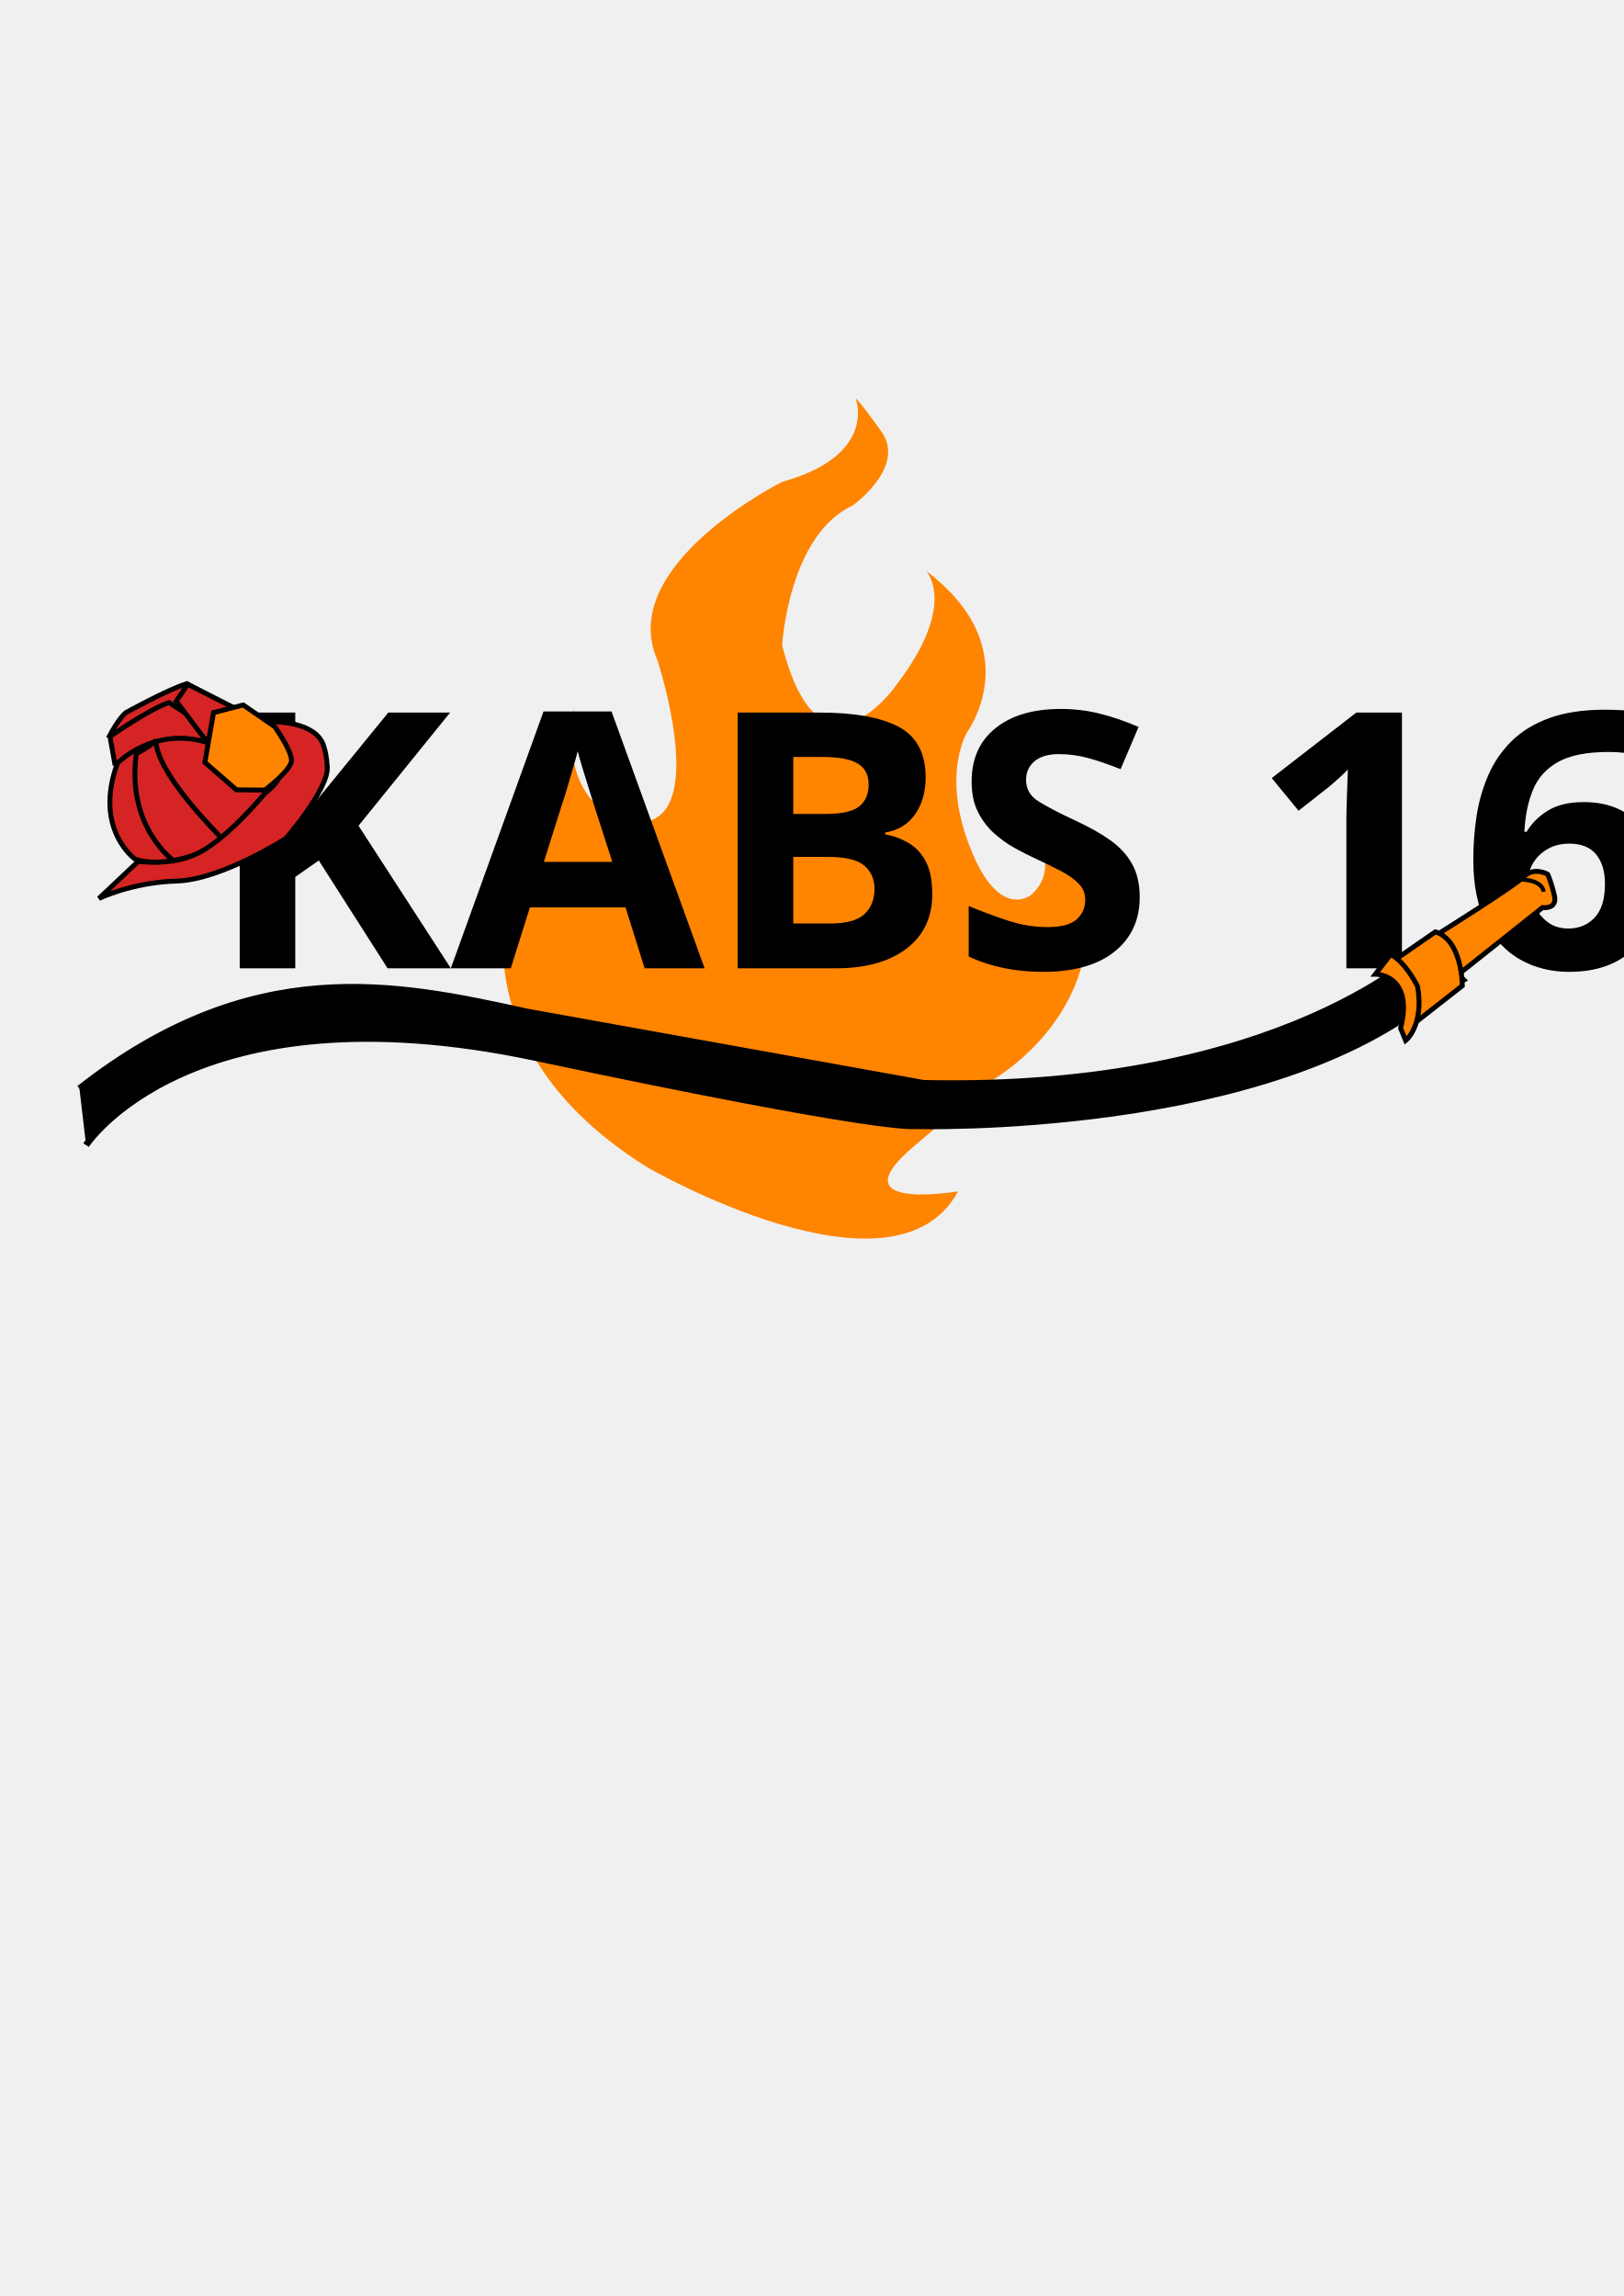
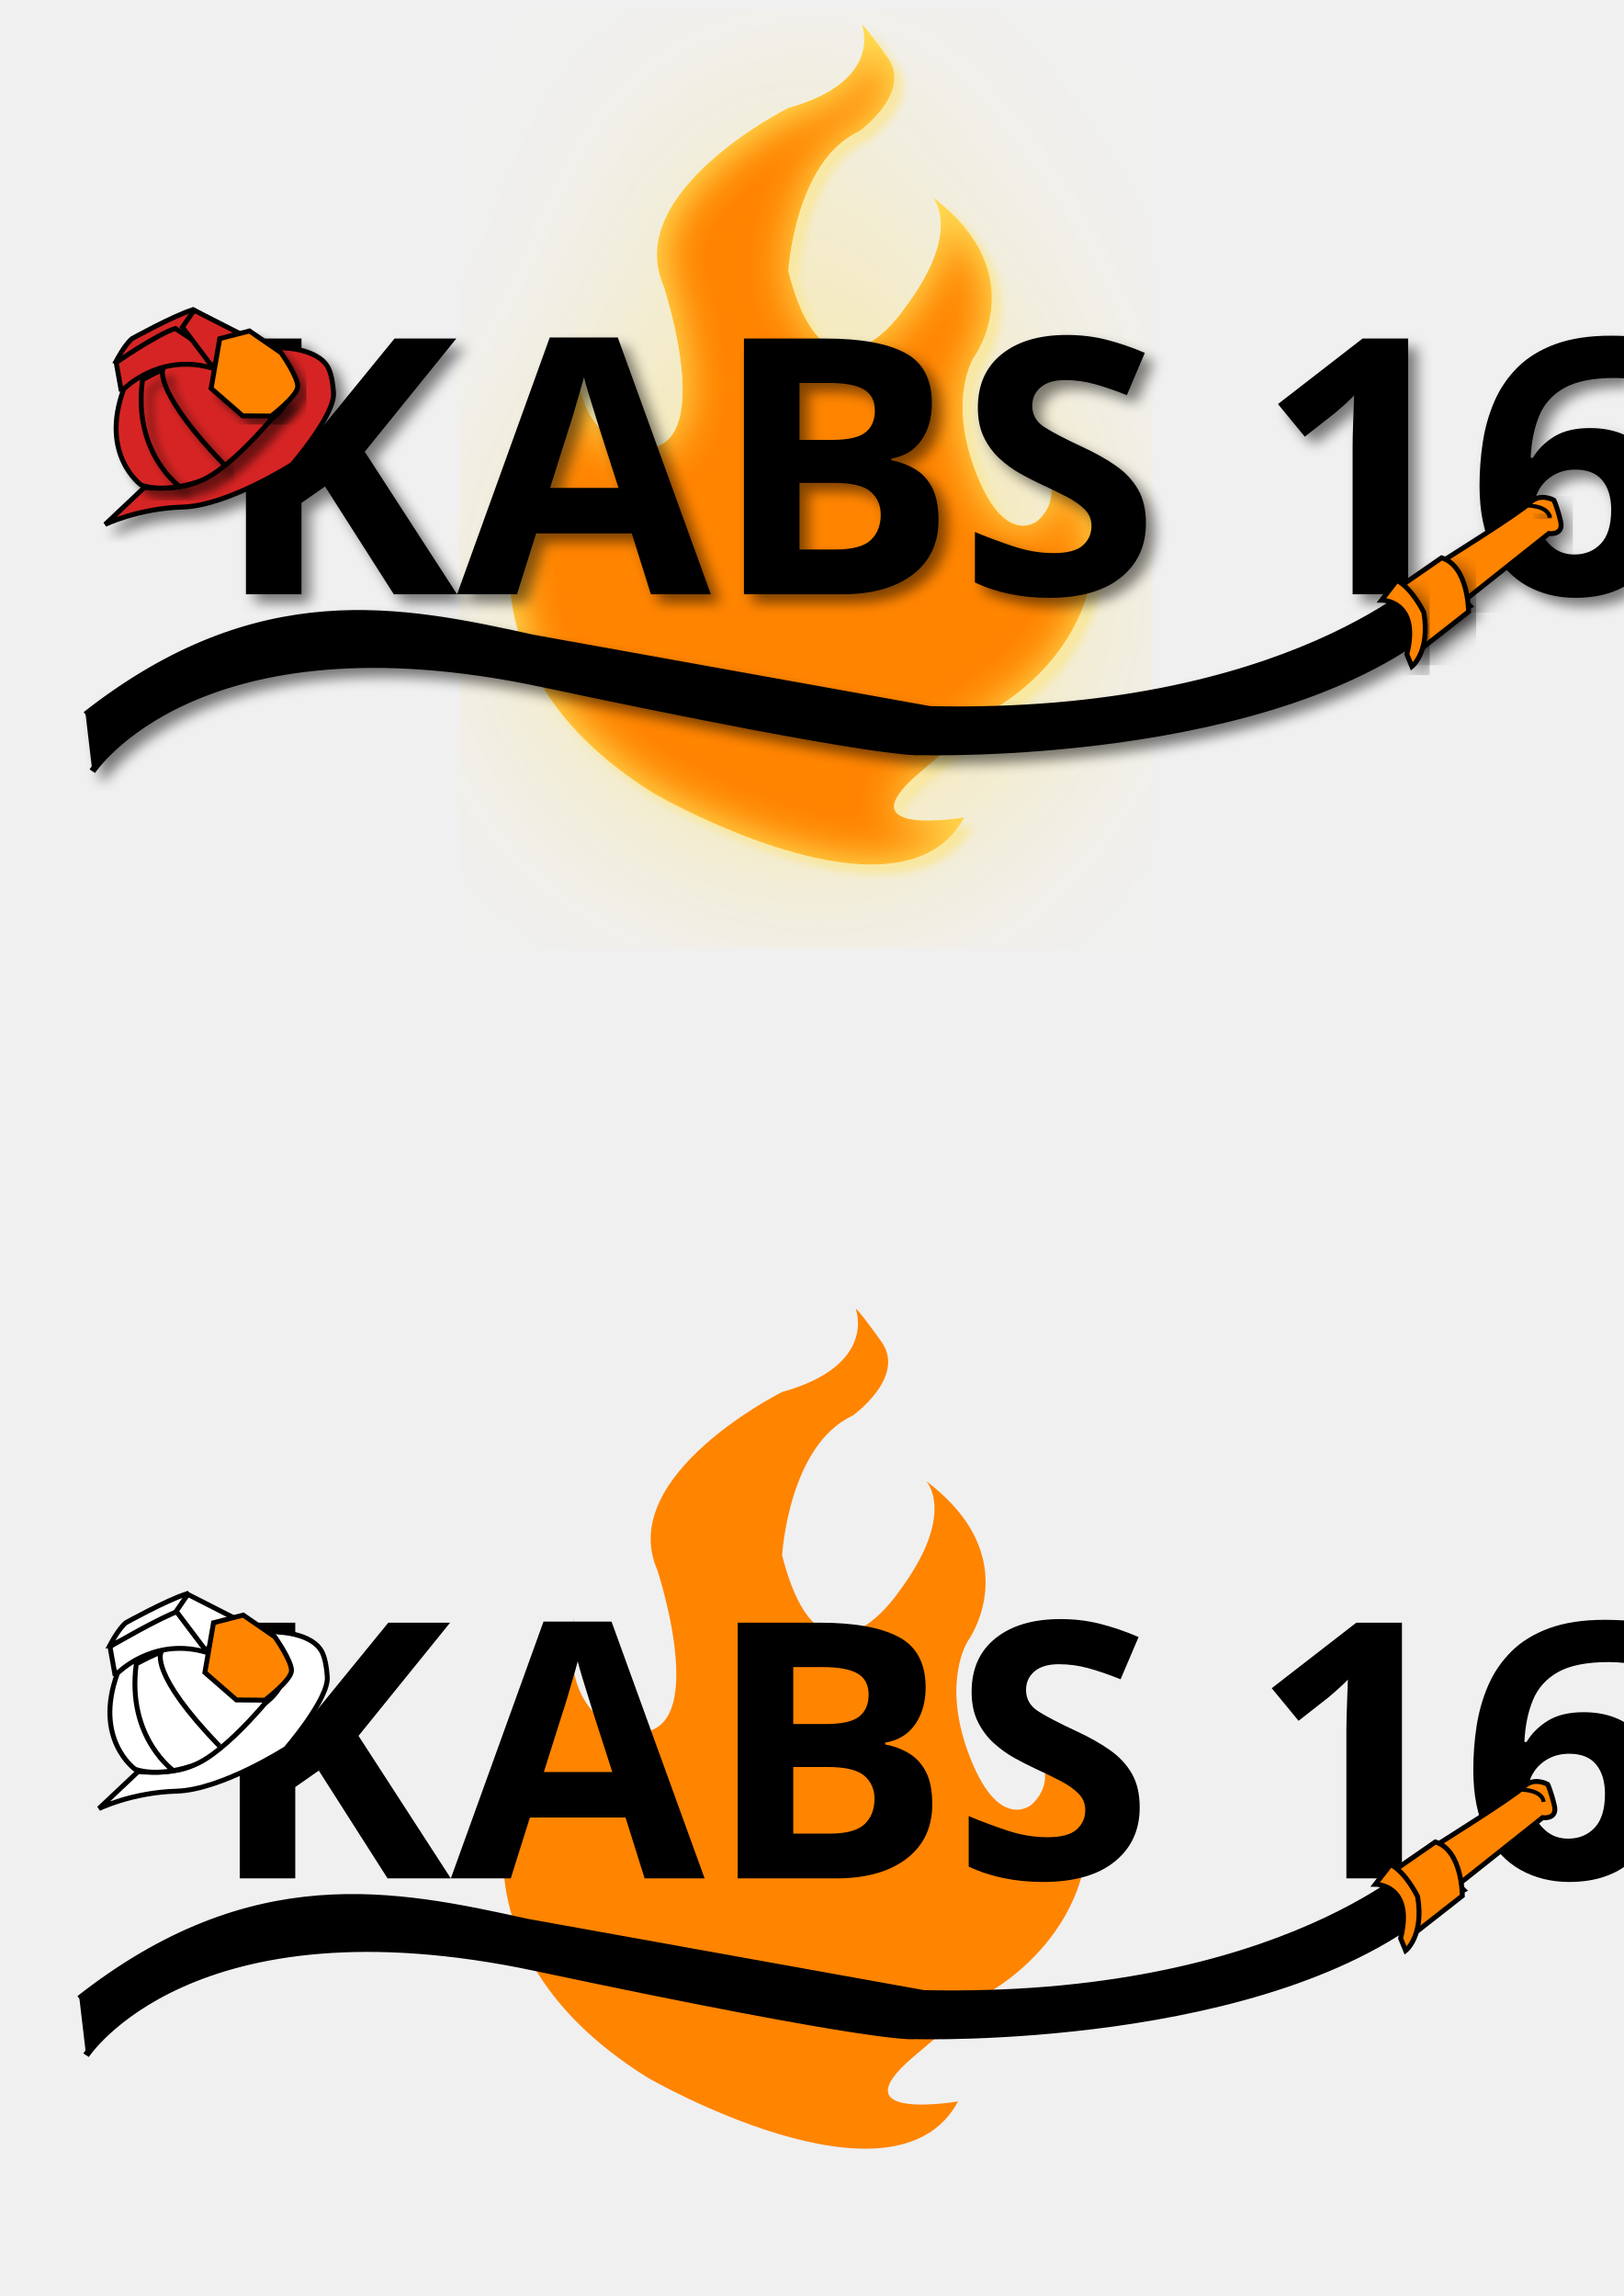
- <svg xmlns="http://www.w3.org/2000/svg" width="744.094" height="1052.362" id="svg3037" version="1.1">
-   <defs id="defs3039" />
+ <svg xmlns="http://www.w3.org/2000/svg" width="744.094" height="1052.362" id="svg3326" version="1.1">
+   <defs id="defs3328">
+     <filter id="filter3028" style="color-interpolation-filters:sRGB;" color-interpolation-filters="sRGB">
+       <feFlood id="feFlood3030" flood-opacity="0.5" flood-color="rgb(255,255,255)" result="flood" />
+       <feComposite id="feComposite3032" in2="SourceGraphic" in="flood" operator="in" result="composite1" />
+       <feGaussianBlur id="feGaussianBlur3034" in="composite" stdDeviation="2" result="blur" />
+       <feOffset id="feOffset3036" dx="4" dy="4" result="offset" />
+       <feComposite id="feComposite3038" in2="offset" in="SourceGraphic" operator="over" result="fbSourceGraphic" />
+       <feColorMatrix result="fbSourceGraphicAlpha" in="fbSourceGraphic" values="0 0 0 -1 0 0 0 0 -1 0 0 0 0 -1 0 0 0 0 1 0" id="feColorMatrix3052" />
+       <feFlood id="feFlood3054" flood-opacity="0.5" flood-color="rgb(255,255,255)" result="flood" in="fbSourceGraphic" />
+       <feComposite id="feComposite3056" in2="fbSourceGraphic" in="flood" operator="in" result="composite1" />
+       <feGaussianBlur id="feGaussianBlur3058" in="composite" stdDeviation="50" result="blur" />
+       <feOffset id="feOffset3060" dx="4" dy="4" result="offset" />
+       <feComposite id="feComposite3062" in2="offset" in="fbSourceGraphic" operator="over" result="fbSourceGraphic" />
+       <feColorMatrix result="fbSourceGraphicAlpha" in="fbSourceGraphic" values="0 0 0 -1 0 0 0 0 -1 0 0 0 0 -1 0 0 0 0 1 0" id="feColorMatrix3078" />
+       <feGaussianBlur id="feGaussianBlur3080" stdDeviation="10" result="result8" in="fbSourceGraphic" />
+       <feComposite id="feComposite3082" in2="result8" result="result6" in="fbSourceGraphic" operator="in" />
+       <feComposite id="feComposite3084" in2="result6" operator="in" result="result11" />
+       <feFlood id="feFlood3086" result="result10" in="result11" flood-opacity="1" flood-color="rgb(255,222,85)" />
+       <feBlend id="feBlend3088" in2="result10" mode="normal" in="result11" result="result12" />
+       <feComposite id="feComposite3090" in2="fbSourceGraphic" result="result2" operator="in" in="result12" />
+     </filter>
+     <filter id="filter3208" style="color-interpolation-filters:sRGB;">
+       <feFlood id="feFlood3210" flood-opacity="0.5" flood-color="rgb(0,0,0)" result="flood" />
+       <feComposite id="feComposite3212" in2="SourceGraphic" in="flood" operator="in" result="composite1" />
+       <feGaussianBlur id="feGaussianBlur3214" in="composite" stdDeviation="2" result="blur" />
+       <feOffset id="feOffset3216" dx="4" dy="4" result="offset" />
+       <feComposite id="feComposite3218" in2="offset" in="SourceGraphic" operator="over" result="composite2" />
+     </filter>
+     <filter id="filter3220" style="color-interpolation-filters:sRGB;">
+       <feFlood id="feFlood3222" flood-opacity="0.5" flood-color="rgb(0,0,0)" result="flood" />
+       <feComposite id="feComposite3224" in2="SourceGraphic" in="flood" operator="in" result="composite1" />
+       <feGaussianBlur id="feGaussianBlur3226" in="composite" stdDeviation="2" result="blur" />
+       <feOffset id="feOffset3228" dx="4" dy="4" result="offset" />
+       <feComposite id="feComposite3230" in2="offset" in="SourceGraphic" operator="over" result="composite2" />
+     </filter>
+     <filter id="filter3244" style="color-interpolation-filters:sRGB;">
+       <feFlood id="feFlood3246" flood-opacity="0.5" flood-color="rgb(0,0,0)" result="flood" />
+       <feComposite id="feComposite3248" in2="SourceGraphic" in="flood" operator="in" result="composite1" />
+       <feGaussianBlur id="feGaussianBlur3250" in="composite" stdDeviation="2" result="blur" />
+       <feOffset id="feOffset3252" dx="4" dy="4" result="offset" />
+       <feComposite id="feComposite3254" in2="offset" in="SourceGraphic" operator="over" result="composite2" />
+     </filter>
+     <filter id="filter3296" style="color-interpolation-filters:sRGB;">
+       <feFlood id="feFlood3298" flood-opacity="0.5" flood-color="rgb(0,0,0)" result="flood" />
+       <feComposite id="feComposite3300" in2="SourceGraphic" in="flood" operator="in" result="composite1" />
+       <feGaussianBlur id="feGaussianBlur3302" in="composite" stdDeviation="2" result="blur" />
+       <feOffset id="feOffset3304" dx="4" dy="4" result="offset" />
+       <feComposite id="feComposite3306" in2="offset" in="SourceGraphic" operator="over" result="fbSourceGraphic" />
+       <feColorMatrix result="fbSourceGraphicAlpha" in="fbSourceGraphic" values="0 0 0 -1 0 0 0 0 -1 0 0 0 0 -1 0 0 0 0 1 0" id="feColorMatrix3564" />
+       <feFlood id="feFlood3566" flood-opacity="0.5" flood-color="rgb(0,0,0)" result="flood" in="fbSourceGraphic" />
+       <feComposite id="feComposite3568" in2="fbSourceGraphic" in="flood" operator="in" result="composite1" />
+       <feGaussianBlur id="feGaussianBlur3570" in="composite" stdDeviation="4" result="blur" />
+       <feOffset id="feOffset3572" dx="4" dy="4" result="offset" />
+       <feComposite id="feComposite3574" in2="offset" in="fbSourceGraphic" operator="over" result="composite2" />
+     </filter>
+     <filter id="filter3540" style="color-interpolation-filters:sRGB;">
+       <feFlood id="feFlood3542" flood-opacity="0.5" flood-color="rgb(0,0,0)" result="flood" />
+       <feComposite id="feComposite3544" in2="SourceGraphic" in="flood" operator="in" result="composite1" />
+       <feGaussianBlur id="feGaussianBlur3546" in="composite" stdDeviation="4" result="blur" />
+       <feOffset id="feOffset3548" dx="4" dy="4" result="offset" />
+       <feComposite id="feComposite3550" in2="offset" in="SourceGraphic" operator="over" result="composite2" />
+     </filter>
+     <filter id="filter3552" style="color-interpolation-filters:sRGB;">
+       <feFlood id="feFlood3554" flood-opacity="0.5" flood-color="rgb(0,0,0)" result="flood" />
+       <feComposite id="feComposite3556" in2="SourceGraphic" in="flood" operator="in" result="composite1" />
+       <feGaussianBlur id="feGaussianBlur3558" in="composite" stdDeviation="4" result="blur" />
+       <feOffset id="feOffset3560" dx="4" dy="4" result="offset" />
+       <feComposite id="feComposite3562" in2="offset" in="SourceGraphic" operator="over" result="composite2" />
+     </filter>
+     <filter id="filter3576" style="color-interpolation-filters:sRGB;">
+       <feFlood id="feFlood3578" flood-opacity="0.5" flood-color="rgb(0,0,0)" result="flood" />
+       <feComposite id="feComposite3580" in2="SourceGraphic" in="flood" operator="in" result="composite1" />
+       <feGaussianBlur id="feGaussianBlur3582" in="composite" stdDeviation="4" result="blur" />
+       <feOffset id="feOffset3584" dx="4" dy="4" result="offset" />
+       <feComposite id="feComposite3586" in2="offset" in="SourceGraphic" operator="over" result="composite2" />
+     </filter>
+     <filter id="filter3588" style="color-interpolation-filters:sRGB;">
+       <feFlood id="feFlood3590" flood-opacity="0.5" flood-color="rgb(0,0,0)" result="flood" />
+       <feComposite id="feComposite3592" in2="SourceGraphic" in="flood" operator="in" result="composite1" />
+       <feGaussianBlur id="feGaussianBlur3594" in="composite" stdDeviation="3" result="blur" />
+       <feOffset id="feOffset3596" dx="4" dy="4" result="offset" />
+       <feComposite id="feComposite3598" in2="offset" in="SourceGraphic" operator="over" result="composite2" />
+     </filter>
+     <filter id="filter3600" style="color-interpolation-filters:sRGB;">
+       <feFlood id="feFlood3602" flood-opacity="0.5" flood-color="rgb(0,0,0)" result="flood" />
+       <feComposite id="feComposite3604" in2="SourceGraphic" in="flood" operator="in" result="composite1" />
+       <feGaussianBlur id="feGaussianBlur3606" in="composite" stdDeviation="3" result="blur" />
+       <feOffset id="feOffset3608" dx="4" dy="4" result="offset" />
+       <feComposite id="feComposite3610" in2="offset" in="SourceGraphic" operator="over" result="composite2" />
+     </filter>
+     <filter color-interpolation-filters="sRGB" id="filter3588-1">
+       <feFlood id="feFlood3590-7" flood-opacity="0.5" flood-color="rgb(0,0,0)" result="flood" />
+       <feComposite id="feComposite3592-4" in2="SourceGraphic" in="flood" operator="in" result="composite1" />
+       <feGaussianBlur id="feGaussianBlur3594-0" stdDeviation="3" result="blur" />
+       <feOffset id="feOffset3596-9" dx="4" dy="4" result="offset" />
+       <feComposite id="feComposite3598-4" in2="offset" in="SourceGraphic" operator="over" result="composite2" />
+     </filter>
+     <filter id="filter4428" style="color-interpolation-filters:sRGB;">
+       <feFlood id="feFlood4430" flood-opacity="0.5" flood-color="rgb(0,0,0)" result="flood" />
+       <feComposite id="feComposite4432" in2="SourceGraphic" in="flood" operator="in" result="composite1" />
+       <feGaussianBlur id="feGaussianBlur4434" in="composite" stdDeviation="3" result="blur" />
+       <feOffset id="feOffset4436" dx="4" dy="4" result="offset" />
+       <feComposite id="feComposite4438" in2="offset" in="SourceGraphic" operator="over" result="composite2" />
+     </filter>
+   </defs>
  <g id="layer1">
-     <path style="fill:#ff8400;fill-opacity:1;stroke:none" d="m 296.844,535.158 c 0,0 112.894,65.308 142.216,10.885 0,0 -55.714,9.524 -20.526,-20.409 35.188,-29.933 35.188,-29.933 35.188,-29.933 0,0 60.112,-32.654 41.052,-99.322 0,0 -2.932,-14.966 -26.391,-21.769 0,0 20.526,20.409 4.399,35.375 0,0 -15.611,13.525 -29.323,-24.49 -11.671,-32.359 0,-50.342 0,-50.342 l 0,0 c 0,0 27.857,-38.096 -19.06,-73.471 0,0 14.661,14.966 -13.195,51.702 0,0 -35.188,51.702 -52.781,-17.688 0,0 2.932,-50.341 32.255,-63.947 0,0 24.924,-17.688 13.195,-34.015 -11.729,-16.327 -11.729,-14.966 -11.729,-14.966 0,0 10.263,25.851 -33.721,38.096 0,0 -76.24,38.096 -57.18,81.635 0,0 27.857,84.356 -16.128,73.471 0,0 -29.323,-6.803 -21.992,-51.702 0,0 -10.263,46.26 -21.992,59.866 0,0 -46.917,87.077 55.714,151.024 z" id="path30950-3-1" />
-     <text xml:space="preserve" style="font-size:166.343px;font-style:normal;font-variant:normal;font-weight:bold;font-stretch:normal;line-height:125%;letter-spacing:0px;word-spacing:0px;fill:#000000;fill-opacity:1;stroke:none;font-family:Kokila;-inkscape-font-specification:Kokila Bold" x="93.45" y="449.693" id="text3845-4-3-6-20" transform="scale(1.013248,0.9869248)">
-       <tspan id="tspan3847-0-22-18-0" x="93.45" y="449.693" style="font-size:166.343px;font-style:normal;font-variant:normal;font-weight:bold;font-stretch:normal;stroke:none;font-family:Kokila;-inkscape-font-specification:Kokila Bold">KABS 16 </tspan>
+     <path style="fill:#ff8400;fill-opacity:1;stroke:none;filter:url(#filter3028)" d="m 299.701,363.729 c 0,0 112.894,65.308 142.216,10.885 0,0 -55.714,9.524 -20.526,-20.409 35.188,-29.933 35.188,-29.933 35.188,-29.933 0,0 60.112,-32.654 41.052,-99.322 0,0 -2.932,-14.966 -26.391,-21.769 0,0 20.526,20.409 4.399,35.375 0,0 -15.611,13.525 -29.323,-24.49 -11.671,-32.359 0,-50.342 0,-50.342 l 0,0 c 0,0 27.857,-38.096 -19.06,-73.471 0,0 14.661,14.966 -13.195,51.702 0,0 -35.188,51.702 -52.781,-17.688 0,0 2.932,-50.342 32.255,-63.947 0,0 24.924,-17.688 13.195,-34.015 -11.729,-16.327 -11.729,-14.966 -11.729,-14.966 0,0 10.263,25.851 -33.721,38.096 0,0 -76.24,38.096 -57.18,81.635 0,0 27.857,84.356 -16.128,73.471 0,0 -29.323,-6.803 -21.992,-51.702 0,0 -10.263,46.26 -21.992,59.866 0,0 -46.917,87.077 55.714,151.024 z" id="path30950-3-1" />
+     <text xml:space="preserve" style="font-size:166.343px;font-style:normal;font-variant:normal;font-weight:bold;font-stretch:normal;line-height:125%;letter-spacing:0px;word-spacing:0px;fill:#000000;fill-opacity:1;stroke:none;font-family:Kokila;-inkscape-font-specification:Kokila Bold;stroke-opacity:1;stroke-width:1.5;stroke-miterlimit:4;stroke-dasharray:none;filter:url(#filter4428)" x="96.27" y="275.993" id="text3845-4-3-6-20" transform="scale(1.013248,0.9869248)">
+       <tspan id="tspan3847-0-22-18-0" x="96.27" y="275.993" style="font-size:166.343px;font-style:normal;font-variant:normal;font-weight:bold;font-stretch:normal;stroke:none;font-family:Kokila;-inkscape-font-specification:Kokila Bold;stroke-opacity:1;stroke-width:1.5;stroke-miterlimit:4;stroke-dasharray:none">KABS 16 </tspan>
    </text>
-     <path style="fill:#d62424;fill-opacity:1;stroke:#000000;stroke-width:2.25;stroke-linecap:butt;stroke-linejoin:miter;stroke-miterlimit:4;stroke-opacity:1;stroke-dasharray:none" d="m 45.33,411.816 c 0,0 14.973,-7.392 35.597,-7.99 20.625,-0.597 50.103,-19.537 50.103,-19.537 0,0 19.61,-22.658 18.961,-32.781 -0.65,-10.123 -3.225,-12.74 -3.225,-12.74 0,0 -4.33,-8.08 -23.382,-7.988 17.708,22.726 -3.84,33.952 -3.84,33.952 0,0 -22.22,22.635 -31.153,27.227 -8.933,4.591 -25.091,2.893 -25.091,2.893 z" id="path3905-5-6-1-2-8-3-4" />
-     <path style="fill:#d62424;fill-opacity:1;stroke:#000000;stroke-width:2.25;stroke-linecap:butt;stroke-linejoin:miter;stroke-miterlimit:4;stroke-opacity:1;stroke-dasharray:none" d="m 50.533,336.671 c 0,0 3.749,-7.231 7.178,-10.055 0,0 18.403,-10.216 27.838,-13.246 l 31.609,17.399 z" id="path3913-7-1-6-45-9-7-6" />
-     <path style="fill:#d62424;fill-opacity:1;stroke:#000000;stroke-width:2.25;stroke-linecap:butt;stroke-linejoin:miter;stroke-miterlimit:4;stroke-opacity:1;stroke-dasharray:none" d="m 52.578,349.79 -2.188,-12.212 c 0,0 18.437,-12.81 27.085,-15.588 l 13.195,8.677 15.987,14.668 z" id="path3909-1-4-8-5-2-8-0" />
-     <path style="fill:#d62424;fill-opacity:1;stroke:#000000;stroke-width:2.25;stroke-linecap:butt;stroke-linejoin:miter;stroke-miterlimit:4;stroke-opacity:1;stroke-dasharray:none" d="m 80.746,321.37 5.321,-7.737 21.776,11.087 -13.503,14.669 z" id="path3911-1-5-2-5-17-7-8-7" />
-     <path style="fill:#d62424;fill-opacity:1;stroke:#000000;stroke-width:2.25;stroke-linecap:butt;stroke-linejoin:miter;stroke-miterlimit:4;stroke-opacity:1;stroke-dasharray:none" d="m 61.852,393.729 c 0,0 -19.132,-13.658 -8.034,-43.914 0,0 15.611,-16.207 39.278,-10.033 23.667,6.174 35.29,15.356 35.29,15.356 0,0 -24.43,31.955 -40.941,37.259 -16.511,5.303 -25.593,1.332 -25.593,1.332 z" id="path3907-2-3-7-1-9-2-1" />
-     <path style="fill:#ff8400;fill-opacity:1;stroke:#000000;stroke-width:2.25;stroke-linecap:butt;stroke-linejoin:miter;stroke-miterlimit:4;stroke-opacity:1;stroke-dasharray:none" d="m 93.893,349.435 14.448,12.58 13.047,0.114 c 0,0 11.862,-8.976 12.181,-13.384 0.319,-4.408 -7.623,-15.633 -7.623,-15.633 l -14.483,-9.985 -13.617,3.513 z" id="path3915-7-2-6-1-5-9-7" />
-     <path style="fill:none;stroke:#000000;stroke-width:2.25;stroke-linecap:butt;stroke-linejoin:miter;stroke-miterlimit:4;stroke-opacity:1;stroke-dasharray:none" d="m 80.076,394.895 c 0,0 -22.243,-15.242 -17.617,-49.446 8.147,-4.339 9.218,-6.405 9.218,-6.405 0,0 -3.533,10.606 28.909,44.097" id="path4112-2-1-5-4-13-7" />
-     <path style="fill:#000000;fill-opacity:1;stroke:#000000;stroke-width:3;stroke-linecap:butt;stroke-linejoin:miter;stroke-miterlimit:4;stroke-opacity:1;stroke-dasharray:none" d="m 39.44,524.853 c 0,0 47.865,-73.666 206.126,-40.066 160.45,34.066 173.461,31.199 173.461,31.199 0,0 163.028,4.867 239.675,-60.831 l 11.558,-6.083 -15.816,-15.816 0,0 c 0,0 -65.698,66.914 -231.159,63.265 l -181.712,-32.704 c -60.445,-13.309 -125.942,-27.023 -205.175,35.137" id="path3873-0-0" />
-     <path style="fill:#ff8400;fill-opacity:1;stroke:#000000;stroke-width:2.25;stroke-linecap:butt;stroke-linejoin:miter;stroke-miterlimit:4;stroke-opacity:1;stroke-dasharray:none" d="m 658.823,428.193 8.475,19.235 39.592,-31.451 c 0,0 6.971,0.992 5.437,-5.546 -1.534,-6.538 -3.075,-9.731 -3.075,-9.731 0,0 -6.19,-3.575 -10.85,1.059 -4.66,4.635 -39.579,26.434 -39.579,26.434 z" id="path4190-8-2-5-4-3" />
-     <path style="fill:none;stroke:#000000;stroke-width:1.888;stroke-linecap:butt;stroke-linejoin:miter;stroke-miterlimit:4;stroke-opacity:1;stroke-dasharray:none" d="m 696.574,403.098 c 0,0 10.072,-0.147 10.833,5.63" id="path4192-7-1-1-3-9" />
-     <path style="fill:#ff8400;fill-opacity:1;stroke:#000000;stroke-width:2.25;stroke-linecap:butt;stroke-linejoin:miter;stroke-miterlimit:4;stroke-opacity:1;stroke-dasharray:none" d="m 644.517,471.869 25.617,-20.056 c 0,0 0.051,-20.903 -12.336,-24.709 l -22.507,15.572 11.592,12.243 z" id="path4188-9-7-7-07-5" />
-     <path style="fill:#ff8400;fill-opacity:1;stroke:#000000;stroke-width:2.25;stroke-linecap:butt;stroke-linejoin:miter;stroke-miterlimit:4;stroke-opacity:1;stroke-dasharray:none" d="m 630.294,446.507 c 0,0 17.82,-0.068 11.561,24.785 l 2.311,5.626 c 0,0 8.539,-6.685 5.484,-24.777 0,0 -5.396,-11.176 -12.361,-14.676 z" id="path4186-2-6-6-6-9" />
+     <path style="fill:#d62424;fill-opacity:1;stroke:#000000;stroke-width:2.25;stroke-linecap:butt;stroke-linejoin:miter;stroke-miterlimit:4;stroke-opacity:1;stroke-dasharray:none;filter:url(#filter3600)" d="m 48.187,240.388 c 0,0 14.973,-7.392 35.597,-7.99 20.625,-0.597 50.103,-19.537 50.103,-19.537 0,0 19.61,-22.658 18.961,-32.781 -0.65,-10.123 -3.225,-12.74 -3.225,-12.74 0,0 -4.33,-8.08 -23.382,-7.988 17.708,22.726 -3.84,33.952 -3.84,33.952 0,0 -22.22,22.635 -31.153,27.227 -8.933,4.591 -25.091,2.893 -25.091,2.893 z" id="path3905-5-6-1-2-8-3-4" />
+     <path style="fill:#d62424;fill-opacity:1;stroke:#000000;stroke-width:2.25;stroke-linecap:butt;stroke-linejoin:miter;stroke-miterlimit:4;stroke-opacity:1;stroke-dasharray:none" d="m 53.39,165.243 c 0,0 3.749,-7.231 7.178,-10.055 0,0 18.403,-10.216 27.838,-13.246 l 31.609,17.399 z" id="path3913-7-1-6-45-9-7-6" />
+     <path style="fill:#d62424;fill-opacity:1;stroke:#000000;stroke-width:2.25;stroke-linecap:butt;stroke-linejoin:miter;stroke-miterlimit:4;stroke-opacity:1;stroke-dasharray:none" d="m 55.435,178.362 -2.188,-12.212 c 0,0 18.437,-12.81 27.085,-15.588 l 13.195,8.677 15.987,14.668 z" id="path3909-1-4-8-5-2-8-0" />
+     <path style="fill:#d62424;fill-opacity:1;stroke:#000000;stroke-width:2.25;stroke-linecap:butt;stroke-linejoin:miter;stroke-miterlimit:4;stroke-opacity:1;stroke-dasharray:none" d="m 83.603,149.942 5.321,-7.737 21.776,11.087 -13.503,14.669 z" id="path3911-1-5-2-5-17-7-8-7" />
+     <path style="fill:#d62424;fill-opacity:1;stroke:#000000;stroke-width:2.25;stroke-linecap:butt;stroke-linejoin:miter;stroke-miterlimit:4;stroke-opacity:1;stroke-dasharray:none;filter:url(#filter3208)" d="m 64.709,222.3 c 0,0 -19.132,-13.658 -8.034,-43.914 0,0 15.611,-16.207 39.278,-10.033 23.667,6.174 35.29,15.356 35.29,15.356 0,0 -24.43,31.955 -40.941,37.259 -16.511,5.303 -25.593,1.332 -25.593,1.332 z" id="path3907-2-3-7-1-9-2-1" />
+     <path style="fill:#ff8400;fill-opacity:1;stroke:#000000;stroke-width:2.25;stroke-linecap:butt;stroke-linejoin:miter;stroke-miterlimit:4;stroke-opacity:1;stroke-dasharray:none;filter:url(#filter3220)" d="m 96.75,178.007 14.448,12.58 13.047,0.114 c 0,0 11.862,-8.976 12.181,-13.384 0.319,-4.408 -7.623,-15.633 -7.623,-15.633 l -14.483,-9.985 -13.617,3.513 z" id="path3915-7-2-6-1-5-9-7" />
+     <path style="fill:none;stroke:#000000;stroke-width:2.25;stroke-linecap:butt;stroke-linejoin:miter;stroke-miterlimit:4;stroke-opacity:1;stroke-dasharray:none;filter:url(#filter3244)" d="m 82.933,223.466 c 0,0 -22.243,-15.242 -17.617,-49.446 8.147,-4.339 9.218,-4.405 9.218,-4.405 0,0 -3.533,10.606 28.909,44.097" id="path4112-2-1-5-4-13-7" />
+     <path style="fill:#000000;fill-opacity:1;stroke:#000000;stroke-width:3;stroke-linecap:butt;stroke-linejoin:miter;stroke-miterlimit:4;stroke-opacity:1;stroke-dasharray:none;filter:url(#filter3588)" d="m 42.298,353.481 c 0,0 47.865,-73.666 206.126,-40.066 160.45,34.066 173.461,31.199 173.461,31.199 0,0 163.028,4.867 239.675,-60.831 l 11.558,-6.083 -15.816,-15.816 0,0 c 0,0 -65.698,66.914 -231.159,63.265 l -181.712,-32.704 c -60.445,-13.309 -125.942,-27.023 -205.175,35.137" id="path3873-0-0" />
+     <path style="fill:#ff8400;fill-opacity:1;stroke:#000000;stroke-width:2.25;stroke-linecap:butt;stroke-linejoin:miter;stroke-miterlimit:4;stroke-opacity:1;stroke-dasharray:none;filter:url(#filter3576)" d="m 661.68,256.765 8.475,19.235 39.592,-31.451 c 0,0 6.971,0.992 5.437,-5.546 -1.534,-6.538 -3.075,-9.731 -3.075,-9.731 0,0 -6.19,-3.575 -10.85,1.059 -4.66,4.635 -39.579,26.434 -39.579,26.434 z" id="path4190-8-2-5-4-3" />
+     <path style="fill:none;stroke:#000000;stroke-width:1.888;stroke-linecap:butt;stroke-linejoin:miter;stroke-miterlimit:4;stroke-opacity:1;stroke-dasharray:none;filter:url(#filter3296)" d="m 699.432,231.67 c 0,0 10.072,-0.147 10.833,5.63" id="path4192-7-1-1-3-9" />
+     <path style="fill:#ff8400;fill-opacity:1;stroke:#000000;stroke-width:2.25;stroke-linecap:butt;stroke-linejoin:miter;stroke-miterlimit:4;stroke-opacity:1;stroke-dasharray:none;filter:url(#filter3552)" d="m 647.375,300.44 25.617,-20.056 c 0,0 0.051,-20.903 -12.336,-24.709 l -22.507,15.572 11.592,12.243 z" id="path4188-9-7-7-07-5" />
+     <path style="fill:#ff8400;fill-opacity:1;stroke:#000000;stroke-width:2.25;stroke-linecap:butt;stroke-linejoin:miter;stroke-miterlimit:4;stroke-opacity:1;stroke-dasharray:none;filter:url(#filter3540)" d="m 633.152,275.079 c 0,0 17.82,-0.068 11.561,24.785 l 2.311,5.626 c 0,0 8.539,-6.685 5.484,-24.777 0,0 -5.396,-11.176 -12.361,-14.676 z" id="path4186-2-6-6-6-9" />
+     <path style="fill:#ff8400;fill-opacity:1;stroke:none" d="m 296.844,952.301 c 0,0 112.894,65.308 142.216,10.885 0,0 -55.714,9.524 -20.526,-20.409 35.188,-29.933 35.188,-29.933 35.188,-29.933 0,0 60.112,-32.654 41.052,-99.322 0,0 -2.932,-14.966 -26.391,-21.769 0,0 20.526,20.409 4.399,35.375 0,0 -15.611,13.525 -29.323,-24.49 -11.671,-32.359 0,-50.342 0,-50.342 l 0,0 c 0,0 27.857,-38.096 -19.06,-73.471 0,0 14.661,14.966 -13.195,51.702 0,0 -35.188,51.702 -52.781,-17.688 0,0 2.932,-50.342 32.255,-63.947 0,0 24.924,-17.688 13.195,-34.015 -11.729,-16.327 -11.729,-14.966 -11.729,-14.966 0,0 10.263,25.851 -33.721,38.096 0,0 -76.24,38.096 -57.18,81.635 0,0 27.857,84.356 -16.128,73.471 0,0 -29.323,-6.803 -21.992,-51.702 0,0 -10.263,46.26 -21.992,59.866 0,0 -46.917,87.077 55.714,151.024 z" id="path30950-3-1-8" />
+     <text xml:space="preserve" style="font-size:166.343px;font-style:normal;font-variant:normal;font-weight:bold;font-stretch:normal;line-height:125%;letter-spacing:0px;word-spacing:0px;fill:#000000;fill-opacity:1;stroke:none;font-family:Kokila;-inkscape-font-specification:Kokila Bold" x="93.45" y="872.362" id="text3845-4-3-6-20-60" transform="scale(1.013248,0.9869248)">
+       <tspan id="tspan3847-0-22-18-0-2" x="93.45" y="872.362" style="font-size:166.343px;font-style:normal;font-variant:normal;font-weight:bold;font-stretch:normal;stroke:none;font-family:Kokila;-inkscape-font-specification:Kokila Bold">KABS 16 </tspan>
+     </text>
+     <path style="fill:#ffffff;fill-opacity:1;stroke:#000000;stroke-width:2.25;stroke-linecap:butt;stroke-linejoin:miter;stroke-miterlimit:4;stroke-opacity:1;stroke-dasharray:none" d="m 45.33,828.959 c 0,0 14.973,-7.392 35.597,-7.99 20.625,-0.597 50.103,-19.537 50.103,-19.537 0,0 19.61,-22.658 18.961,-32.781 -0.65,-10.123 -3.225,-12.74 -3.225,-12.74 0,0 -4.33,-8.08 -23.382,-7.988 17.708,22.726 -3.84,33.952 -3.84,33.952 0,0 -22.22,22.635 -31.153,27.227 -8.933,4.591 -25.091,2.893 -25.091,2.893 z" id="path3905-5-6-1-2-8-3-4-48" />
+     <path style="fill:#ffffff;fill-opacity:1;stroke:#000000;stroke-width:2.25;stroke-linecap:butt;stroke-linejoin:miter;stroke-miterlimit:4;stroke-opacity:1;stroke-dasharray:none" d="m 50.533,753.814 c 0,0 3.749,-7.231 7.178,-10.055 0,0 18.403,-10.216 27.838,-13.246 l 4.796,10.964 z" id="path3913-7-1-6-45-9-7-6-6" />
+     <path style="fill:#ffffff;fill-opacity:1;stroke:#000000;stroke-width:2.25;stroke-linecap:butt;stroke-linejoin:miter;stroke-miterlimit:4;stroke-opacity:1;stroke-dasharray:none" d="m 52.578,766.933 -2.188,-12.212 c 0,0 23.799,-13.882 32.448,-16.66 l 7.832,9.749 4.189,9.305 z" id="path3909-1-4-8-5-2-8-0-5" />
+     <path style="fill:#ffffff;fill-opacity:1;stroke:#000000;stroke-width:2.25;stroke-linecap:butt;stroke-linejoin:miter;stroke-miterlimit:4;stroke-opacity:1;stroke-dasharray:none" d="m 80.746,738.513 5.321,-7.737 21.776,11.087 -13.503,14.669 z" id="path3911-1-5-2-5-17-7-8-7-0" />
+     <path style="fill:#ffffff;fill-opacity:1;stroke:#000000;stroke-width:2.25;stroke-linecap:butt;stroke-linejoin:miter;stroke-miterlimit:4;stroke-opacity:1;stroke-dasharray:none" d="m 61.852,810.872 c 0,0 -19.132,-13.658 -8.034,-43.914 0,0 15.611,-16.207 39.278,-10.033 23.667,6.174 35.29,15.356 35.29,15.356 0,0 -24.43,31.955 -40.941,37.259 -16.511,5.303 -25.593,1.332 -25.593,1.332 z" id="path3907-2-3-7-1-9-2-1-9" />
+     <path style="fill:#ff8400;fill-opacity:1;stroke:#000000;stroke-width:2.25;stroke-linecap:butt;stroke-linejoin:miter;stroke-miterlimit:4;stroke-opacity:1;stroke-dasharray:none" d="m 93.893,766.578 14.448,12.58 13.047,0.114 c 0,0 11.862,-8.976 12.181,-13.384 0.319,-4.408 -7.623,-15.633 -7.623,-15.633 l -14.483,-9.985 -13.617,3.513 z" id="path3915-7-2-6-1-5-9-7-0" />
+     <path style="fill:none;stroke:#000000;stroke-width:2.25;stroke-linecap:butt;stroke-linejoin:miter;stroke-miterlimit:4;stroke-opacity:1;stroke-dasharray:none" d="m 80.076,812.038 c 0,0 -22.243,-15.242 -17.617,-49.446 8.147,-4.339 11.364,-5.332 11.364,-5.332 0,0 -5.678,9.533 26.764,43.025" id="path4112-2-1-5-4-13-7-0" />
+     <path style="fill:#000000;fill-opacity:1;stroke:#000000;stroke-width:3;stroke-linecap:butt;stroke-linejoin:miter;stroke-miterlimit:4;stroke-opacity:1;stroke-dasharray:none" d="m 39.44,941.996 c 0,0 47.865,-73.666 206.126,-40.066 160.45,34.066 173.461,31.199 173.461,31.199 0,0 163.028,4.867 239.675,-60.831 l 11.558,-6.083 -15.816,-15.816 0,0 c 0,0 -65.698,66.914 -231.159,63.265 l -181.712,-32.704 c -60.445,-13.309 -125.942,-27.023 -205.175,35.137" id="path3873-0-0-6" />
+     <path style="fill:#ff8400;fill-opacity:1;stroke:#000000;stroke-width:2.25;stroke-linecap:butt;stroke-linejoin:miter;stroke-miterlimit:4;stroke-opacity:1;stroke-dasharray:none" d="m 658.823,845.336 8.475,19.235 39.592,-31.451 c 0,0 6.971,0.992 5.437,-5.546 -1.534,-6.538 -3.075,-9.731 -3.075,-9.731 0,0 -6.19,-3.575 -10.85,1.059 -4.66,4.635 -39.579,26.434 -39.579,26.434 z" id="path4190-8-2-5-4-3-1" />
+     <path style="fill:none;stroke:#000000;stroke-width:1.888;stroke-linecap:butt;stroke-linejoin:miter;stroke-miterlimit:4;stroke-opacity:1;stroke-dasharray:none" d="m 696.574,820.241 c 0,0 10.072,-0.147 10.833,5.63" id="path4192-7-1-1-3-9-3" />
+     <path style="fill:#ff8400;fill-opacity:1;stroke:#000000;stroke-width:2.25;stroke-linecap:butt;stroke-linejoin:miter;stroke-miterlimit:4;stroke-opacity:1;stroke-dasharray:none" d="m 644.517,889.012 25.617,-20.056 c 0,0 0.051,-20.903 -12.336,-24.709 l -22.507,15.572 11.592,12.243 z" id="path4188-9-7-7-07-5-8" />
+     <path style="fill:#ff8400;fill-opacity:1;stroke:#000000;stroke-width:2.25;stroke-linecap:butt;stroke-linejoin:miter;stroke-miterlimit:4;stroke-opacity:1;stroke-dasharray:none" d="m 630.294,863.65 c 0,0 17.82,-0.068 11.561,24.785 l 2.311,5.626 c 0,0 8.539,-6.685 5.484,-24.777 0,0 -5.396,-11.176 -12.361,-14.676 z" id="path4186-2-6-6-6-9-93" />
  </g>
</svg>
